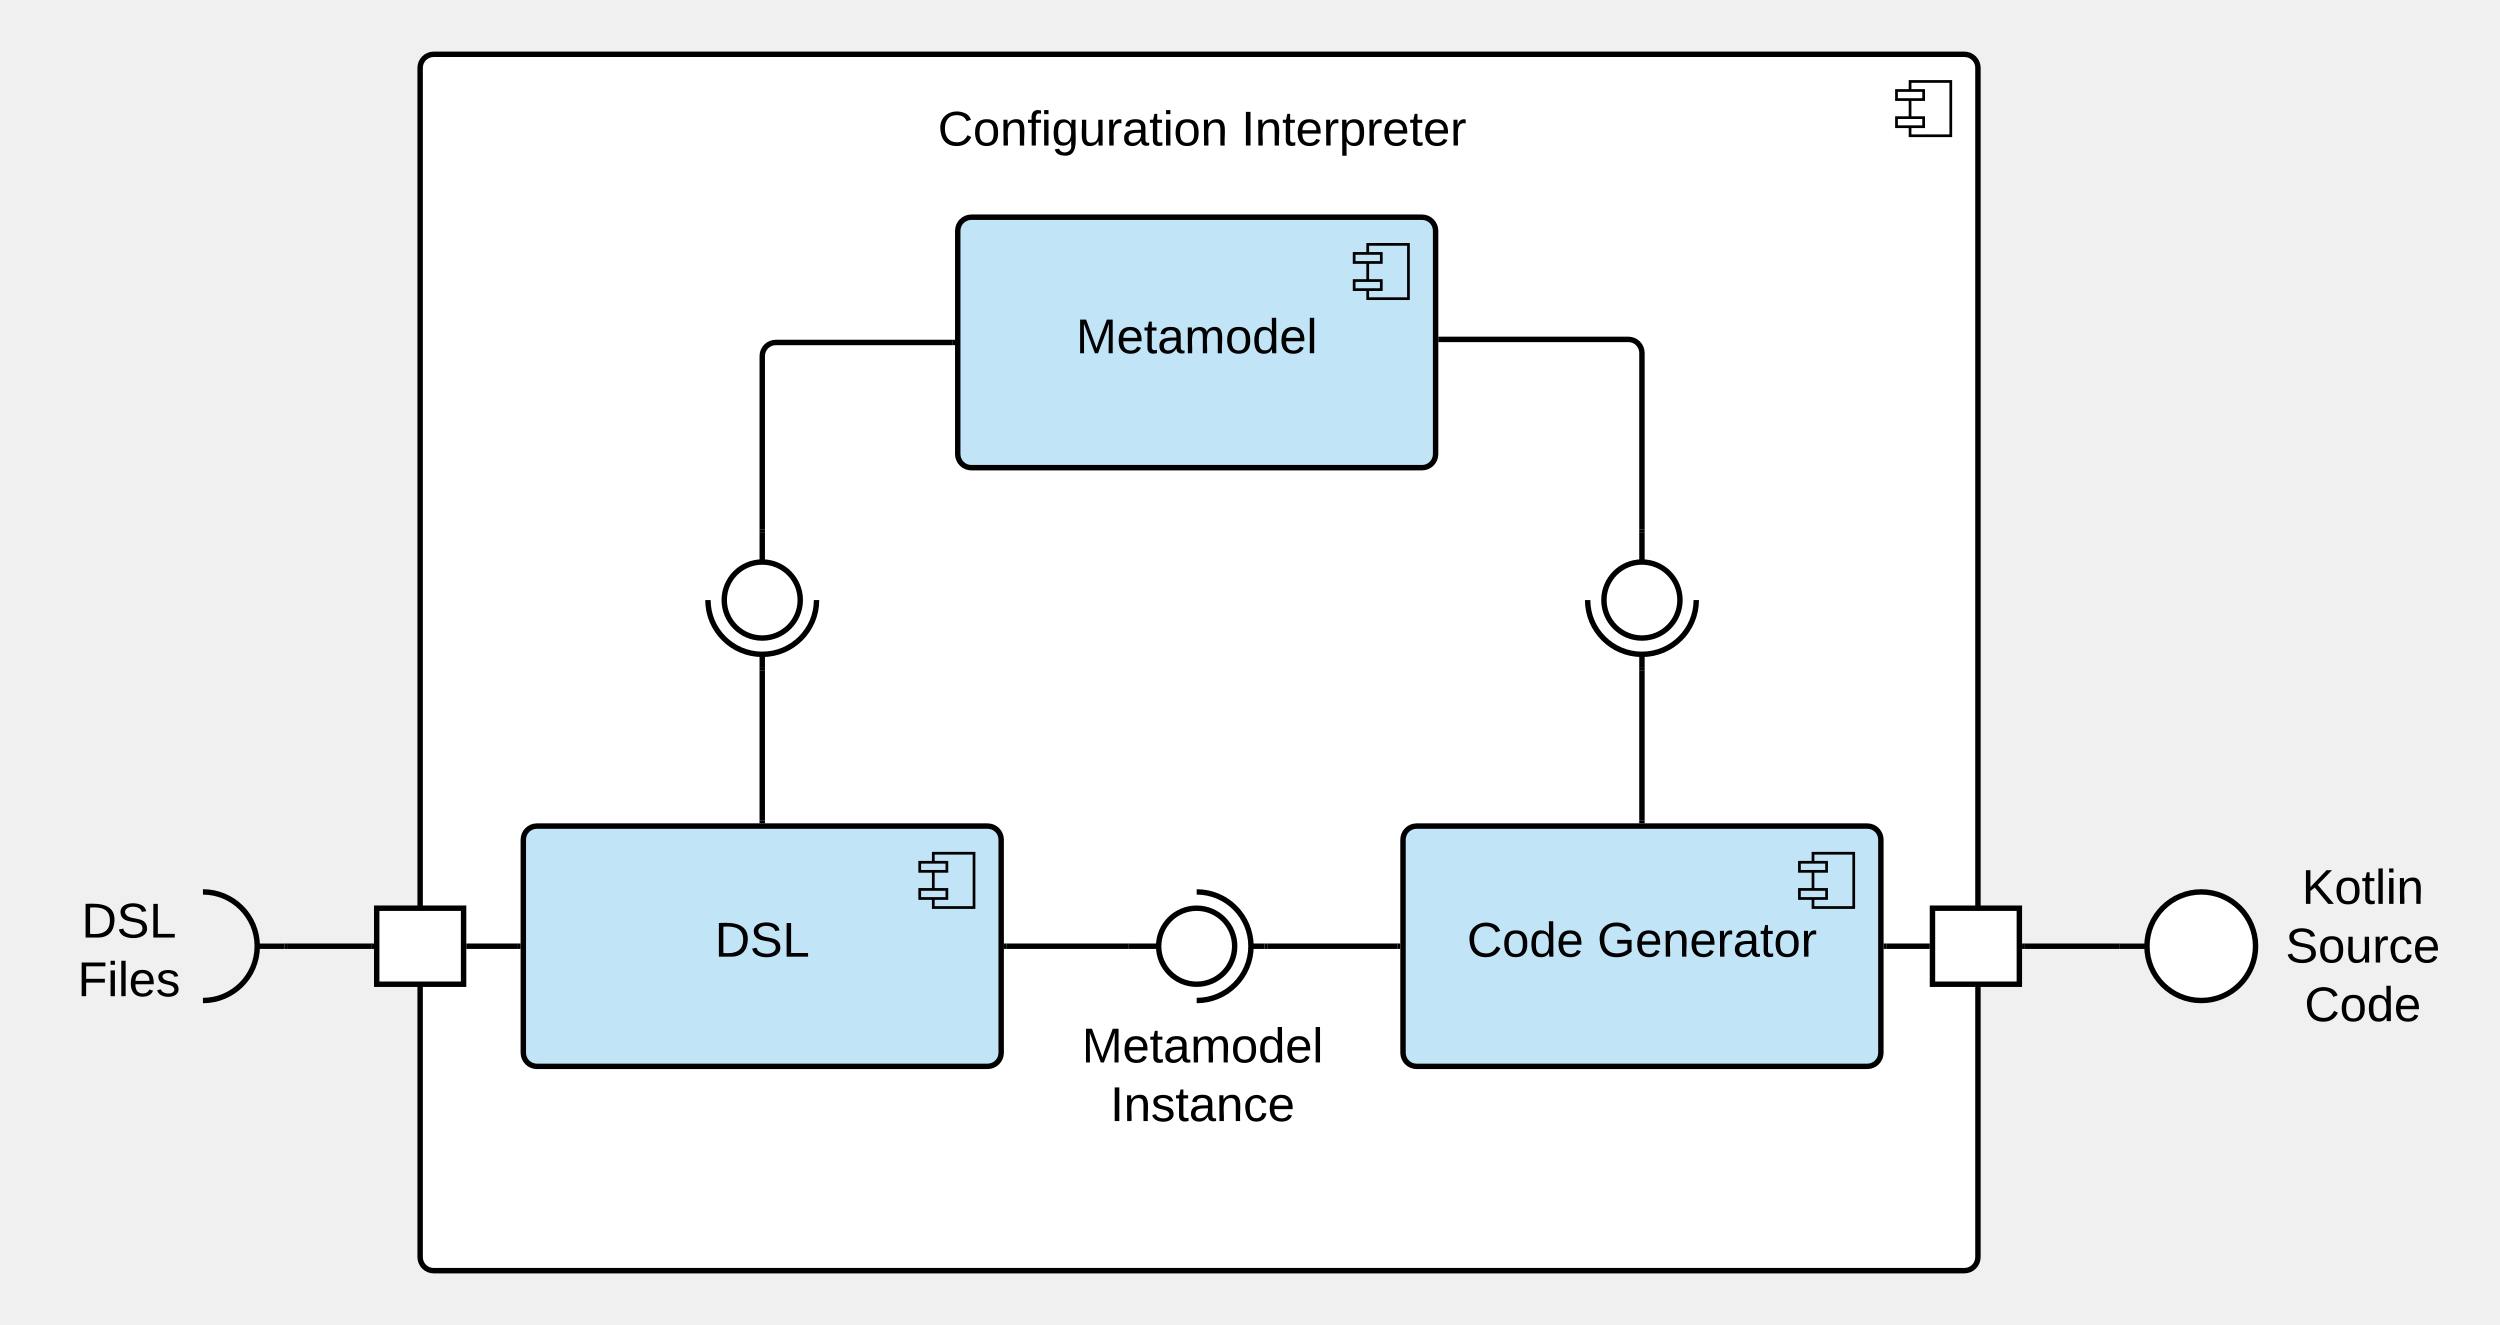
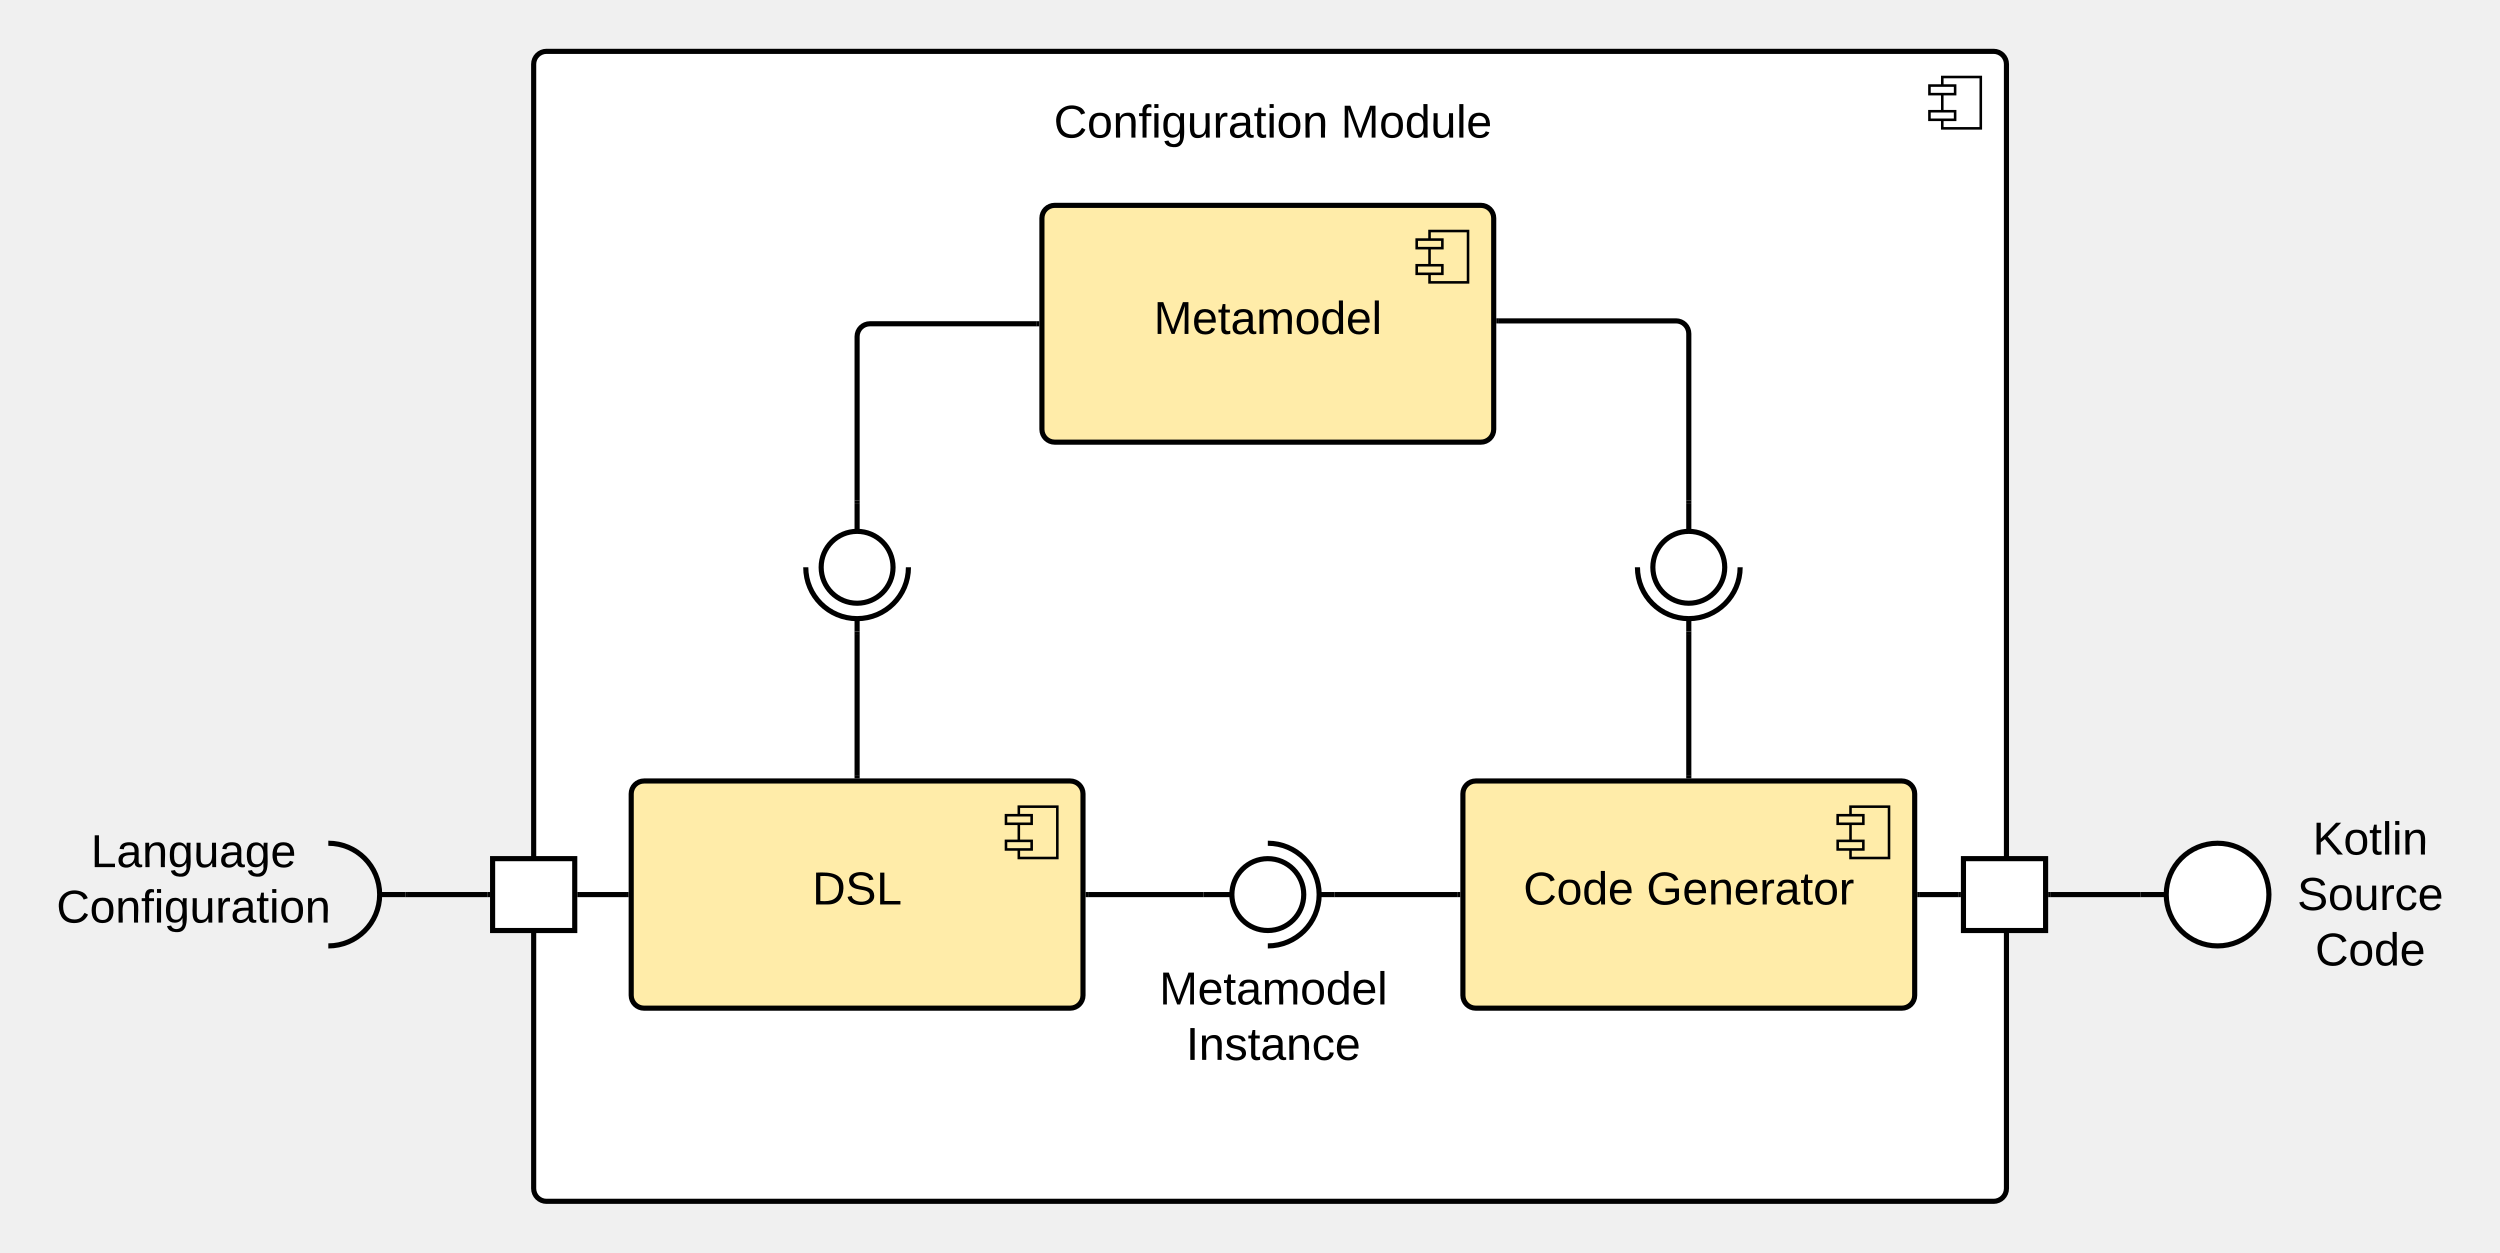
- <svg xmlns="http://www.w3.org/2000/svg" xmlns:ns1="lucid" xmlns:xlink="http://www.w3.org/1999/xlink" width="920.77" height="488">
-   <g transform="translate(-85.25687 -124)" ns1:page-tab-id="Vq7N_unJtlm6">
+ <svg xmlns="http://www.w3.org/2000/svg" xmlns:ns1="lucid" xmlns:xlink="http://www.w3.org/1999/xlink" width="973.92" height="488">
+   <g transform="translate(-32.1 -124)" ns1:page-tab-id="Vq7N_unJtlm6">
    <path d="M240 149c0-2.76 2.24-5 5-5h563.75c2.76 0 5 2.24 5 5v438c0 2.76-2.24 5-5 5H245c-2.76 0-5-2.24-5-5z" stroke="#000" stroke-width="2" fill="#fff" />
    <path d="M803.75 154h-15v20h15z" stroke="#000" fill="#fff" />
    <path d="M793.75 157.33h-10v3.34h10zm0 10h-10v3.34h10z" stroke="#000" fill="#fff" />
-     <path d="M105.26 457.5c0-2.76 2.24-5 5-5H155c2.76 0 5 2.24 5 5V495c0 2.76-2.24 5-5 5h-44.74c-2.76 0-5-2.24-5-5z" fill="none" />
-     <use xlink:href="#a" transform="matrix(1,0,0,1,105.2569,452.5027) translate(10.025 16.8)" />
-     <use xlink:href="#b" transform="matrix(1,0,0,1,105.2569,452.5027) translate(8.575 38.4)" />
-     <path d="M408 149c0-2.76 2.24-5 5-5h230c2.76 0 5 2.24 5 5v50c0 2.76-2.24 5-5 5H413c-2.76 0-5-2.24-5-5z" fill="none" />
-     <use xlink:href="#c" transform="matrix(1,0,0,1,408,144) translate(22.675 33.6)" />
-     <use xlink:href="#d" transform="matrix(1,0,0,1,408,144) translate(134.475 33.6)" />
-     <path d="M474.16 497.5c0-2.76 2.24-5 5-5h97.68c2.76 0 5 2.24 5 5v50c0 2.76-2.24 5-5 5h-97.68c-2.76 0-5-2.24-5-5z" fill="none" />
+     <path d="M80 445h54.74v47.5H80z" fill="none" />
+     <use xlink:href="#a" transform="matrix(1,0,0,1,80,445.0053) translate(-12.5 16.8)" />
+     <use xlink:href="#b" transform="matrix(1,0,0,1,80,445.0053) translate(-25.9 38.4)" />
+     <path d="M408 144h240v60H408z" fill="none" />
+     <use xlink:href="#c" transform="matrix(1,0,0,1,408,144) translate(34.65 33.6)" />
+     <use xlink:href="#d" transform="matrix(1,0,0,1,408,144) translate(146.45 33.6)" />
+     <path d="M474.16 492.5h107.68v60H474.16z" fill="none" />
    <use xlink:href="#e" transform="matrix(1,0,0,1,474.1577,492.5027) translate(9.575 22.8)" />
    <use xlink:href="#f" transform="matrix(1,0,0,1,474.1577,492.5027) translate(20 44.4)" />
-     <path d="M278 433.25c0-2.76 2.24-5 5-5h166c2.76 0 5 2.24 5 5v78.5c0 2.76-2.24 5-5 5H283c-2.76 0-5-2.24-5-5z" stroke="#000" stroke-width="2" fill="#c1e4f7" />
-     <path d="M444 438.25h-15v20h15z" stroke="#000" fill="#c1e4f7" />
-     <path d="M434 441.58h-10v3.34h10zm0 10h-10v3.34h10z" stroke="#000" fill="#c1e4f7" />
+     <path d="M278 433.25c0-2.76 2.24-5 5-5h166c2.76 0 5 2.24 5 5v78.5c0 2.76-2.24 5-5 5H283c-2.76 0-5-2.24-5-5z" stroke="#000" stroke-width="2" fill="#ffeca9" />
+     <path d="M444 438.25h-15v20h15z" stroke="#000" fill="#ffeca9" />
+     <path d="M434 441.58h-10v3.34h10zm0 10h-10v3.34h10z" stroke="#000" fill="#ffeca9" />
    <use xlink:href="#g" transform="matrix(1,0,0,1,298.0013,428.25) translate(50.525 48.1)" />
-     <path d="M602 433.25c0-2.76 2.24-5 5-5h166c2.76 0 5 2.24 5 5v78.5c0 2.76-2.24 5-5 5H607c-2.76 0-5-2.24-5-5z" stroke="#000" stroke-width="2" fill="#c1e4f7" />
-     <path d="M768 438.25h-15v20h15z" stroke="#000" fill="#c1e4f7" />
-     <path d="M758 441.58h-10v3.34h10zm0 10h-10v3.34h10z" stroke="#000" fill="#c1e4f7" />
+     <path d="M602 433.25c0-2.76 2.24-5 5-5h166c2.76 0 5 2.24 5 5v78.5c0 2.76-2.24 5-5 5H607c-2.76 0-5-2.24-5-5z" stroke="#000" stroke-width="2" fill="#ffeca9" />
+     <path d="M768 438.25h-15v20h15z" stroke="#000" fill="#ffeca9" />
+     <path d="M758 441.58h-10v3.34h10zm0 10h-10v3.34h10z" stroke="#000" fill="#ffeca9" />
    <use xlink:href="#h" transform="matrix(1,0,0,1,621.9987,428.25) translate(3.575 48.1)" />
    <use xlink:href="#i" transform="matrix(1,0,0,1,621.9987,428.25) translate(51.525 48.1)" />
-     <path d="M438 209c0-2.76 2.24-5 5-5h166c2.76 0 5 2.24 5 5v82.25c0 2.76-2.24 5-5 5H443c-2.76 0-5-2.24-5-5z" stroke="#000" stroke-width="2" fill="#c1e4f7" />
-     <path d="M604 214h-15v20h15z" stroke="#000" fill="#c1e4f7" />
-     <path d="M594 217.33h-10v3.34h10zm0 10h-10v3.34h10z" stroke="#000" fill="#c1e4f7" />
+     <path d="M438 209c0-2.76 2.24-5 5-5h166c2.76 0 5 2.24 5 5v82.25c0 2.76-2.24 5-5 5H443c-2.76 0-5-2.24-5-5z" stroke="#000" stroke-width="2" fill="#ffeca9" />
+     <path d="M604 214h-15v20h15z" stroke="#000" fill="#ffeca9" />
+     <path d="M594 217.33h-10v3.34h10zm0 10h-10v3.34h10z" stroke="#000" fill="#ffeca9" />
    <use xlink:href="#j" transform="matrix(1,0,0,1,457.9987,204) translate(23.575 50.1)" />
    <path d="M501 472.5h11M546 472.5h5" stroke="#000" stroke-width="2" fill="none" />
    <path d="M526 458.5c7.73 0 14 6.27 14 14s-6.27 14-14 14-14-6.27-14-14 6.27-14 14-14z" stroke="#000" stroke-width="2" fill="#fff" />
    <path d="M526 492.5c11.04 0 20-8.95 20-20 0-11.04-8.96-20-20-20" stroke="#000" stroke-width="2" fill="none" />
    <path d="M501 472.5c0-.44.36-.8.8-.8h9.4c.44 0 .8.36.8.8 0 .44-.36.8-.8.8h-9.4c-.44 0-.8-.36-.8-.8z" fill="none" />
    <path d="M690 320v11M690 365v5" stroke="#000" stroke-width="2" fill="none" />
    <path d="M704 345c0 7.73-6.27 14-14 14s-14-6.27-14-14 6.27-14 14-14 14 6.27 14 14z" stroke="#000" stroke-width="2" fill="#fff" />
    <path d="M670 345c0 11.05 8.95 20 20 20 11.04 0 20-8.95 20-20" stroke="#000" stroke-width="2" fill="none" />
    <path d="M690 320c.44 0 .8.36.8.8v9.4c0 .44-.36.8-.8.8-.44 0-.8-.36-.8-.8v-9.4c0-.44.36-.8.8-.8z" fill="none" />
    <path d="M616 249h69c2.76 0 5 2.24 5 5v65" stroke="#000" stroke-width="2" fill="none" />
    <path d="M616.02 250H615v-2h1.02zM689 320v-1.03h2V320z" />
    <path d="M690 426.25V371" stroke="#000" stroke-width="2" fill="none" />
    <path d="M691 427.25h-2v-1.03h2zM691 371.03h-2V370h2z" />
    <path d="M552 472.5h48" stroke="#000" stroke-width="2" fill="none" />
    <path d="M552.02 473.5H551v-2h-3 4.02zM601 473.5h-1.03v-2H601z" />
    <path d="M456 472.5h44" stroke="#000" stroke-width="2" fill="none" />
    <path d="M456.03 473.5H455v-2h1.03zM501 473.5h-1.03v-2H501z" />
    <path d="M366 320v11M366 365v5" stroke="#000" stroke-width="2" fill="none" />
    <path d="M380 345c0 7.73-6.27 14-14 14s-14-6.27-14-14 6.27-14 14-14 14 6.27 14 14z" stroke="#000" stroke-width="2" fill="#fff" />
    <path d="M346 345c0 11.05 8.95 20 20 20 11.04 0 20-8.95 20-20" stroke="#000" stroke-width="2" fill="none" />
    <path d="M366 320c.44 0 .8.36.8.8v9.4c0 .44-.36.8-.8.8-.44 0-.8-.36-.8-.8v-9.4c0-.44.36-.8.8-.8z" fill="none" />
    <path d="M436 250.13h-65c-2.76 0-5 2.23-5 5V319" stroke="#000" stroke-width="2" fill="none" />
    <path d="M437 251.13h-1.03v-2H437zM365 320v-1.03h2V320z" />
    <path d="M366 371v55.25" stroke="#000" stroke-width="2" fill="none" />
    <path d="M367 371.03h-2V370h2v-3zM367 427.25h-2v-1.03h2z" />
    <path d="M180 472.5h10m-30-20c11.05 0 20 8.96 20 20 0 11.05-8.95 20-20 20" stroke="#000" stroke-width="2" fill="none" />
    <path d="M160 452.5c11.05 0 20 8.96 20 20 0 11.05-8.95 20-20 20zM180 472.5c0-.44.36-.8.8-.8h8.4c.44 0 .8.36.8.8 0 .44-.36.8-.8.8h-8.4c-.44 0-.8-.36-.8-.8z" fill="none" />
    <path d="M258 472.5h18" stroke="#000" stroke-width="2" fill="none" />
    <path d="M258.03 473.5H257v-2h1.03zM277 473.5h-1.02v-2H277z" />
    <path d="M191 472.5h31" stroke="#000" stroke-width="2" fill="none" />
    <path d="M191.03 473.5H187h3v-2h1.03zM223 473.5h-1.03v-2H223z" />
    <path d="M866 472.5h10m40 0c0 11.05-8.95 20-20 20s-20-8.95-20-20c0-11.04 8.95-20 20-20s20 8.96 20 20z" stroke="#000" stroke-width="2" fill="#fff" />
    <path d="M866 471.7h10v1.6h-10z" fill="none" />
    <path d="M795 472.5h-15" stroke="#000" stroke-width="2" fill="none" />
    <path d="M796 473.5h-1.03v-2H796zM780.02 473.5H779v-2h1.02z" />
    <path d="M865 472.5h-34" stroke="#000" stroke-width="2" fill="none" />
    <path d="M866 473.5h-1.03v-2H866zM831.02 473.5H830v-2h1.02z" />
    <path d="M224 458.5h32v28h-32zM797 458.5h32v28h-32z" stroke="#000" stroke-width="2" fill="#fff" />
    <path d="M928 447.5c0-2.76 2.24-5 5-5h44.74c2.76 0 5 2.24 5 5v50c0 2.76-2.24 5-5 5H933c-2.76 0-5-2.24-5-5z" fill="none" />
    <g>
      <use xlink:href="#k" transform="matrix(1,0,0,1,928,442.5027) translate(5.05 14.4)" />
      <use xlink:href="#l" transform="matrix(1,0,0,1,928,442.5027) translate(-0.975 36)" />
      <use xlink:href="#m" transform="matrix(1,0,0,1,928,442.5027) translate(6.025 57.6)" />
    </g>
    <defs>
-       <path d="M30-248c118-7 216 8 213 122C240-48 200 0 122 0H30v-248zM63-27c89 8 146-16 146-99s-60-101-146-95v194" id="n" />
-       <path d="M185-189c-5-48-123-54-124 2 14 75 158 14 163 119 3 78-121 87-175 55-17-10-28-26-33-46l33-7c5 56 141 63 141-1 0-78-155-14-162-118-5-82 145-84 179-34 5 7 8 16 11 25" id="o" />
-       <path d="M30 0v-248h33v221h125V0H30" id="p" />
+       <path d="M30 0v-248h33v221h125V0H30" id="n" />
+       <path d="M141-36C126-15 110 5 73 4 37 3 15-17 15-53c-1-64 63-63 125-63 3-35-9-54-41-54-24 1-41 7-42 31l-33-3c5-37 33-52 76-52 45 0 72 20 72 64v82c-1 20 7 32 28 27v20c-31 9-61-2-59-35zM48-53c0 20 12 33 32 33 41-3 63-29 60-74-43 2-92-5-92 41" id="o" />
+       <path d="M117-194c89-4 53 116 60 194h-32v-121c0-31-8-49-39-48C34-167 62-67 57 0H25l-1-190h30c1 10-1 24 2 32 11-22 29-35 61-36" id="p" />
+       <path d="M177-190C167-65 218 103 67 71c-23-6-38-20-44-43l32-5c15 47 100 32 89-28v-30C133-14 115 1 83 1 29 1 15-40 15-95c0-56 16-97 71-98 29-1 48 16 59 35 1-10 0-23 2-32h30zM94-22c36 0 50-32 50-73 0-42-14-75-50-75-39 0-46 34-46 75s6 73 46 73" id="q" />
+       <path d="M84 4C-5 8 30-112 23-190h32v120c0 31 7 50 39 49 72-2 45-101 50-169h31l1 190h-30c-1-10 1-25-2-33-11 22-28 36-60 37" id="r" />
+       <path d="M100-194c63 0 86 42 84 106H49c0 40 14 67 53 68 26 1 43-12 49-29l28 8c-11 28-37 45-77 45C44 4 14-33 15-96c1-61 26-98 85-98zm52 81c6-60-76-77-97-28-3 7-6 17-6 28h103" id="s" />
      <g id="a">
        <use transform="matrix(0.05,0,0,0.05,0,0)" xlink:href="#n" />
-         <use transform="matrix(0.05,0,0,0.05,12.95,0)" xlink:href="#o" />
-         <use transform="matrix(0.05,0,0,0.05,24.95,0)" xlink:href="#p" />
-       </g>
-       <path d="M63-220v92h138v28H63V0H30v-248h175v28H63" id="q" />
-       <path d="M24-231v-30h32v30H24zM24 0v-190h32V0H24" id="r" />
-       <path d="M24 0v-261h32V0H24" id="s" />
-       <path d="M100-194c63 0 86 42 84 106H49c0 40 14 67 53 68 26 1 43-12 49-29l28 8c-11 28-37 45-77 45C44 4 14-33 15-96c1-61 26-98 85-98zm52 81c6-60-76-77-97-28-3 7-6 17-6 28h103" id="t" />
-       <path d="M135-143c-3-34-86-38-87 0 15 53 115 12 119 90S17 21 10-45l28-5c4 36 97 45 98 0-10-56-113-15-118-90-4-57 82-63 122-42 12 7 21 19 24 35" id="u" />
+         <use transform="matrix(0.05,0,0,0.05,10,0)" xlink:href="#o" />
+         <use transform="matrix(0.05,0,0,0.05,20,0)" xlink:href="#p" />
+         <use transform="matrix(0.05,0,0,0.05,30,0)" xlink:href="#q" />
+         <use transform="matrix(0.05,0,0,0.05,40,0)" xlink:href="#r" />
+         <use transform="matrix(0.05,0,0,0.05,50,0)" xlink:href="#o" />
+         <use transform="matrix(0.05,0,0,0.05,60,0)" xlink:href="#q" />
+         <use transform="matrix(0.05,0,0,0.05,70,0)" xlink:href="#s" />
+       </g>
+       <path d="M212-179c-10-28-35-45-73-45-59 0-87 40-87 99 0 60 29 101 89 101 43 0 62-24 78-52l27 14C228-24 195 4 139 4 59 4 22-46 18-125c-6-104 99-153 187-111 19 9 31 26 39 46" id="t" />
+       <path d="M100-194c62-1 85 37 85 99 1 63-27 99-86 99S16-35 15-95c0-66 28-99 85-99zM99-20c44 1 53-31 53-75 0-43-8-75-51-75s-53 32-53 75 10 74 51 75" id="u" />
+       <path d="M101-234c-31-9-42 10-38 44h38v23H63V0H32v-167H5v-23h27c-7-52 17-82 69-68v24" id="v" />
+       <path d="M24-231v-30h32v30H24zM24 0v-190h32V0H24" id="w" />
+       <path d="M114-163C36-179 61-72 57 0H25l-1-190h30c1 12-1 29 2 39 6-27 23-49 58-41v29" id="x" />
+       <path d="M59-47c-2 24 18 29 38 22v24C64 9 27 4 27-40v-127H5v-23h24l9-43h21v43h35v23H59v120" id="y" />
      <g id="b">
-         <use transform="matrix(0.05,0,0,0.05,0,0)" xlink:href="#q" />
-         <use transform="matrix(0.05,0,0,0.05,10.95,0)" xlink:href="#r" />
-         <use transform="matrix(0.05,0,0,0.05,14.9,0)" xlink:href="#s" />
-         <use transform="matrix(0.05,0,0,0.05,18.85,0)" xlink:href="#t" />
-         <use transform="matrix(0.05,0,0,0.05,28.85,0)" xlink:href="#u" />
-       </g>
-       <path d="M212-179c-10-28-35-45-73-45-59 0-87 40-87 99 0 60 29 101 89 101 43 0 62-24 78-52l27 14C228-24 195 4 139 4 59 4 22-46 18-125c-6-104 99-153 187-111 19 9 31 26 39 46" id="v" />
-       <path d="M100-194c62-1 85 37 85 99 1 63-27 99-86 99S16-35 15-95c0-66 28-99 85-99zM99-20c44 1 53-31 53-75 0-43-8-75-51-75s-53 32-53 75 10 74 51 75" id="w" />
-       <path d="M117-194c89-4 53 116 60 194h-32v-121c0-31-8-49-39-48C34-167 62-67 57 0H25l-1-190h30c1 10-1 24 2 32 11-22 29-35 61-36" id="x" />
-       <path d="M101-234c-31-9-42 10-38 44h38v23H63V0H32v-167H5v-23h27c-7-52 17-82 69-68v24" id="y" />
-       <path d="M177-190C167-65 218 103 67 71c-23-6-38-20-44-43l32-5c15 47 100 32 89-28v-30C133-14 115 1 83 1 29 1 15-40 15-95c0-56 16-97 71-98 29-1 48 16 59 35 1-10 0-23 2-32h30zM94-22c36 0 50-32 50-73 0-42-14-75-50-75-39 0-46 34-46 75s6 73 46 73" id="z" />
-       <path d="M84 4C-5 8 30-112 23-190h32v120c0 31 7 50 39 49 72-2 45-101 50-169h31l1 190h-30c-1-10 1-25-2-33-11 22-28 36-60 37" id="A" />
-       <path d="M114-163C36-179 61-72 57 0H25l-1-190h30c1 12-1 29 2 39 6-27 23-49 58-41v29" id="B" />
-       <path d="M141-36C126-15 110 5 73 4 37 3 15-17 15-53c-1-64 63-63 125-63 3-35-9-54-41-54-24 1-41 7-42 31l-33-3c5-37 33-52 76-52 45 0 72 20 72 64v82c-1 20 7 32 28 27v20c-31 9-61-2-59-35zM48-53c0 20 12 33 32 33 41-3 63-29 60-74-43 2-92-5-92 41" id="C" />
-       <path d="M59-47c-2 24 18 29 38 22v24C64 9 27 4 27-40v-127H5v-23h24l9-43h21v43h35v23H59v120" id="D" />
+         <use transform="matrix(0.05,0,0,0.05,0,0)" xlink:href="#t" />
+         <use transform="matrix(0.05,0,0,0.05,12.95,0)" xlink:href="#u" />
+         <use transform="matrix(0.05,0,0,0.05,22.95,0)" xlink:href="#p" />
+         <use transform="matrix(0.05,0,0,0.05,32.95,0)" xlink:href="#v" />
+         <use transform="matrix(0.05,0,0,0.05,37.95,0)" xlink:href="#w" />
+         <use transform="matrix(0.05,0,0,0.05,41.9,0)" xlink:href="#q" />
+         <use transform="matrix(0.05,0,0,0.05,51.9,0)" xlink:href="#r" />
+         <use transform="matrix(0.05,0,0,0.05,61.9,0)" xlink:href="#x" />
+         <use transform="matrix(0.05,0,0,0.05,67.85,0)" xlink:href="#o" />
+         <use transform="matrix(0.05,0,0,0.05,77.85,0)" xlink:href="#y" />
+         <use transform="matrix(0.05,0,0,0.05,82.85,0)" xlink:href="#w" />
+         <use transform="matrix(0.05,0,0,0.05,86.8,0)" xlink:href="#u" />
+         <use transform="matrix(0.05,0,0,0.05,96.8,0)" xlink:href="#p" />
+       </g>
      <g id="c">
-         <use transform="matrix(0.05,0,0,0.05,0,0)" xlink:href="#v" />
-         <use transform="matrix(0.05,0,0,0.05,12.95,0)" xlink:href="#w" />
-         <use transform="matrix(0.05,0,0,0.05,22.95,0)" xlink:href="#x" />
-         <use transform="matrix(0.05,0,0,0.05,32.95,0)" xlink:href="#y" />
-         <use transform="matrix(0.05,0,0,0.05,37.95,0)" xlink:href="#r" />
-         <use transform="matrix(0.05,0,0,0.05,41.9,0)" xlink:href="#z" />
-         <use transform="matrix(0.05,0,0,0.05,51.9,0)" xlink:href="#A" />
-         <use transform="matrix(0.05,0,0,0.05,61.9,0)" xlink:href="#B" />
-         <use transform="matrix(0.05,0,0,0.05,67.85,0)" xlink:href="#C" />
-         <use transform="matrix(0.05,0,0,0.05,77.85,0)" xlink:href="#D" />
-         <use transform="matrix(0.05,0,0,0.05,82.85,0)" xlink:href="#r" />
-         <use transform="matrix(0.05,0,0,0.05,86.8,0)" xlink:href="#w" />
-         <use transform="matrix(0.05,0,0,0.05,96.8,0)" xlink:href="#x" />
-       </g>
-       <path d="M33 0v-248h34V0H33" id="E" />
-       <path d="M115-194c55 1 70 41 70 98S169 2 115 4C84 4 66-9 55-30l1 105H24l-1-265h31l2 30c10-21 28-34 59-34zm-8 174c40 0 45-34 45-75s-6-73-45-74c-42 0-51 32-51 76 0 43 10 73 51 73" id="F" />
+         <use transform="matrix(0.05,0,0,0.05,0,0)" xlink:href="#t" />
+         <use transform="matrix(0.05,0,0,0.05,12.95,0)" xlink:href="#u" />
+         <use transform="matrix(0.05,0,0,0.05,22.95,0)" xlink:href="#p" />
+         <use transform="matrix(0.05,0,0,0.05,32.95,0)" xlink:href="#v" />
+         <use transform="matrix(0.05,0,0,0.05,37.95,0)" xlink:href="#w" />
+         <use transform="matrix(0.05,0,0,0.05,41.9,0)" xlink:href="#q" />
+         <use transform="matrix(0.05,0,0,0.05,51.9,0)" xlink:href="#r" />
+         <use transform="matrix(0.05,0,0,0.05,61.9,0)" xlink:href="#x" />
+         <use transform="matrix(0.05,0,0,0.05,67.85,0)" xlink:href="#o" />
+         <use transform="matrix(0.05,0,0,0.05,77.85,0)" xlink:href="#y" />
+         <use transform="matrix(0.05,0,0,0.05,82.85,0)" xlink:href="#w" />
+         <use transform="matrix(0.05,0,0,0.05,86.8,0)" xlink:href="#u" />
+         <use transform="matrix(0.05,0,0,0.05,96.8,0)" xlink:href="#p" />
+       </g>
+       <path d="M240 0l2-218c-23 76-54 145-80 218h-23L58-218 59 0H30v-248h44l77 211c21-75 51-140 76-211h43V0h-30" id="z" />
+       <path d="M85-194c31 0 48 13 60 33l-1-100h32l1 261h-30c-2-10 0-23-3-31C134-8 116 4 85 4 32 4 16-35 15-94c0-66 23-100 70-100zm9 24c-40 0-46 34-46 75 0 40 6 74 45 74 42 0 51-32 51-76 0-42-9-74-50-73" id="A" />
+       <path d="M24 0v-261h32V0H24" id="B" />
      <g id="d">
-         <use transform="matrix(0.05,0,0,0.05,0,0)" xlink:href="#E" />
-         <use transform="matrix(0.05,0,0,0.05,5,0)" xlink:href="#x" />
-         <use transform="matrix(0.05,0,0,0.05,15,0)" xlink:href="#D" />
-         <use transform="matrix(0.05,0,0,0.05,20,0)" xlink:href="#t" />
-         <use transform="matrix(0.05,0,0,0.05,30,0)" xlink:href="#B" />
-         <use transform="matrix(0.05,0,0,0.05,35.95,0)" xlink:href="#F" />
-         <use transform="matrix(0.05,0,0,0.05,45.95,0)" xlink:href="#B" />
-         <use transform="matrix(0.05,0,0,0.05,51.9,0)" xlink:href="#t" />
-         <use transform="matrix(0.05,0,0,0.05,61.9,0)" xlink:href="#D" />
-         <use transform="matrix(0.05,0,0,0.05,66.9,0)" xlink:href="#t" />
-         <use transform="matrix(0.05,0,0,0.05,76.9,0)" xlink:href="#B" />
-       </g>
-       <path d="M240 0l2-218c-23 76-54 145-80 218h-23L58-218 59 0H30v-248h44l77 211c21-75 51-140 76-211h43V0h-30" id="G" />
-       <path d="M210-169c-67 3-38 105-44 169h-31v-121c0-29-5-50-35-48C34-165 62-65 56 0H25l-1-190h30c1 10-1 24 2 32 10-44 99-50 107 0 11-21 27-35 58-36 85-2 47 119 55 194h-31v-121c0-29-5-49-35-48" id="H" />
-       <path d="M85-194c31 0 48 13 60 33l-1-100h32l1 261h-30c-2-10 0-23-3-31C134-8 116 4 85 4 32 4 16-35 15-94c0-66 23-100 70-100zm9 24c-40 0-46 34-46 75 0 40 6 74 45 74 42 0 51-32 51-76 0-42-9-74-50-73" id="I" />
+         <use transform="matrix(0.05,0,0,0.05,0,0)" xlink:href="#z" />
+         <use transform="matrix(0.05,0,0,0.05,14.95,0)" xlink:href="#u" />
+         <use transform="matrix(0.05,0,0,0.05,24.95,0)" xlink:href="#A" />
+         <use transform="matrix(0.05,0,0,0.05,34.95,0)" xlink:href="#r" />
+         <use transform="matrix(0.05,0,0,0.05,44.95,0)" xlink:href="#B" />
+         <use transform="matrix(0.05,0,0,0.05,48.9,0)" xlink:href="#s" />
+       </g>
+       <path d="M210-169c-67 3-38 105-44 169h-31v-121c0-29-5-50-35-48C34-165 62-65 56 0H25l-1-190h30c1 10-1 24 2 32 10-44 99-50 107 0 11-21 27-35 58-36 85-2 47 119 55 194h-31v-121c0-29-5-49-35-48" id="C" />
      <g id="e">
+         <use transform="matrix(0.05,0,0,0.05,0,0)" xlink:href="#z" />
+         <use transform="matrix(0.05,0,0,0.05,14.95,0)" xlink:href="#s" />
+         <use transform="matrix(0.05,0,0,0.05,24.95,0)" xlink:href="#y" />
+         <use transform="matrix(0.05,0,0,0.05,29.95,0)" xlink:href="#o" />
+         <use transform="matrix(0.05,0,0,0.05,39.95,0)" xlink:href="#C" />
+         <use transform="matrix(0.05,0,0,0.05,54.9,0)" xlink:href="#u" />
+         <use transform="matrix(0.05,0,0,0.05,64.9,0)" xlink:href="#A" />
+         <use transform="matrix(0.05,0,0,0.05,74.9,0)" xlink:href="#s" />
+         <use transform="matrix(0.05,0,0,0.05,84.9,0)" xlink:href="#B" />
+       </g>
+       <path d="M33 0v-248h34V0H33" id="D" />
+       <path d="M135-143c-3-34-86-38-87 0 15 53 115 12 119 90S17 21 10-45l28-5c4 36 97 45 98 0-10-56-113-15-118-90-4-57 82-63 122-42 12 7 21 19 24 35" id="E" />
+       <path d="M96-169c-40 0-48 33-48 73s9 75 48 75c24 0 41-14 43-38l32 2c-6 37-31 61-74 61-59 0-76-41-82-99-10-93 101-131 147-64 4 7 5 14 7 22l-32 3c-4-21-16-35-41-35" id="F" />
+       <g id="f">
+         <use transform="matrix(0.05,0,0,0.05,0,0)" xlink:href="#D" />
+         <use transform="matrix(0.05,0,0,0.05,5,0)" xlink:href="#p" />
+         <use transform="matrix(0.05,0,0,0.05,15,0)" xlink:href="#E" />
+         <use transform="matrix(0.05,0,0,0.05,24,0)" xlink:href="#y" />
+         <use transform="matrix(0.05,0,0,0.05,29,0)" xlink:href="#o" />
+         <use transform="matrix(0.05,0,0,0.05,39,0)" xlink:href="#p" />
+         <use transform="matrix(0.05,0,0,0.05,49,0)" xlink:href="#F" />
+         <use transform="matrix(0.05,0,0,0.05,58,0)" xlink:href="#s" />
+       </g>
+       <path d="M30-248c118-7 216 8 213 122C240-48 200 0 122 0H30v-248zM63-27c89 8 146-16 146-99s-60-101-146-95v194" id="G" />
+       <path d="M185-189c-5-48-123-54-124 2 14 75 158 14 163 119 3 78-121 87-175 55-17-10-28-26-33-46l33-7c5 56 141 63 141-1 0-78-155-14-162-118-5-82 145-84 179-34 5 7 8 16 11 25" id="H" />
+       <g id="g">
        <use transform="matrix(0.05,0,0,0.05,0,0)" xlink:href="#G" />
-         <use transform="matrix(0.05,0,0,0.05,14.95,0)" xlink:href="#t" />
-         <use transform="matrix(0.05,0,0,0.05,24.95,0)" xlink:href="#D" />
-         <use transform="matrix(0.05,0,0,0.05,29.95,0)" xlink:href="#C" />
-         <use transform="matrix(0.05,0,0,0.05,39.95,0)" xlink:href="#H" />
-         <use transform="matrix(0.05,0,0,0.05,54.9,0)" xlink:href="#w" />
-         <use transform="matrix(0.05,0,0,0.05,64.9,0)" xlink:href="#I" />
-         <use transform="matrix(0.05,0,0,0.05,74.9,0)" xlink:href="#t" />
-         <use transform="matrix(0.05,0,0,0.05,84.9,0)" xlink:href="#s" />
-       </g>
-       <path d="M96-169c-40 0-48 33-48 73s9 75 48 75c24 0 41-14 43-38l32 2c-6 37-31 61-74 61-59 0-76-41-82-99-10-93 101-131 147-64 4 7 5 14 7 22l-32 3c-4-21-16-35-41-35" id="J" />
-       <g id="f">
-         <use transform="matrix(0.05,0,0,0.05,0,0)" xlink:href="#E" />
-         <use transform="matrix(0.05,0,0,0.05,5,0)" xlink:href="#x" />
-         <use transform="matrix(0.05,0,0,0.05,15,0)" xlink:href="#u" />
-         <use transform="matrix(0.05,0,0,0.05,24,0)" xlink:href="#D" />
-         <use transform="matrix(0.05,0,0,0.05,29,0)" xlink:href="#C" />
-         <use transform="matrix(0.05,0,0,0.05,39,0)" xlink:href="#x" />
-         <use transform="matrix(0.05,0,0,0.05,49,0)" xlink:href="#J" />
-         <use transform="matrix(0.05,0,0,0.05,58,0)" xlink:href="#t" />
-       </g>
-       <g id="g">
-         <use transform="matrix(0.05,0,0,0.05,0,0)" xlink:href="#n" />
-         <use transform="matrix(0.05,0,0,0.05,12.95,0)" xlink:href="#o" />
-         <use transform="matrix(0.05,0,0,0.05,24.95,0)" xlink:href="#p" />
+         <use transform="matrix(0.05,0,0,0.05,12.95,0)" xlink:href="#H" />
+         <use transform="matrix(0.05,0,0,0.05,24.95,0)" xlink:href="#n" />
      </g>
      <g id="h">
-         <use transform="matrix(0.05,0,0,0.05,0,0)" xlink:href="#v" />
-         <use transform="matrix(0.05,0,0,0.05,12.95,0)" xlink:href="#w" />
-         <use transform="matrix(0.05,0,0,0.05,22.95,0)" xlink:href="#I" />
-         <use transform="matrix(0.05,0,0,0.05,32.95,0)" xlink:href="#t" />
-       </g>
-       <path d="M143 4C61 4 22-44 18-125c-5-107 100-154 193-111 17 8 29 25 37 43l-32 9c-13-25-37-40-76-40-61 0-88 39-88 99 0 61 29 100 91 101 35 0 62-11 79-27v-45h-74v-28h105v86C228-13 192 4 143 4" id="K" />
+         <use transform="matrix(0.05,0,0,0.05,0,0)" xlink:href="#t" />
+         <use transform="matrix(0.05,0,0,0.05,12.95,0)" xlink:href="#u" />
+         <use transform="matrix(0.05,0,0,0.05,22.95,0)" xlink:href="#A" />
+         <use transform="matrix(0.05,0,0,0.05,32.95,0)" xlink:href="#s" />
+       </g>
+       <path d="M143 4C61 4 22-44 18-125c-5-107 100-154 193-111 17 8 29 25 37 43l-32 9c-13-25-37-40-76-40-61 0-88 39-88 99 0 61 29 100 91 101 35 0 62-11 79-27v-45h-74v-28h105v86C228-13 192 4 143 4" id="I" />
      <g id="i">
-         <use transform="matrix(0.05,0,0,0.05,0,0)" xlink:href="#K" />
-         <use transform="matrix(0.05,0,0,0.05,14,0)" xlink:href="#t" />
-         <use transform="matrix(0.05,0,0,0.05,24,0)" xlink:href="#x" />
-         <use transform="matrix(0.05,0,0,0.05,34,0)" xlink:href="#t" />
-         <use transform="matrix(0.05,0,0,0.05,44,0)" xlink:href="#B" />
-         <use transform="matrix(0.05,0,0,0.05,49.95,0)" xlink:href="#C" />
-         <use transform="matrix(0.05,0,0,0.05,59.95,0)" xlink:href="#D" />
-         <use transform="matrix(0.05,0,0,0.05,64.95,0)" xlink:href="#w" />
-         <use transform="matrix(0.05,0,0,0.05,74.95,0)" xlink:href="#B" />
+         <use transform="matrix(0.05,0,0,0.05,0,0)" xlink:href="#I" />
+         <use transform="matrix(0.05,0,0,0.05,14,0)" xlink:href="#s" />
+         <use transform="matrix(0.05,0,0,0.05,24,0)" xlink:href="#p" />
+         <use transform="matrix(0.05,0,0,0.05,34,0)" xlink:href="#s" />
+         <use transform="matrix(0.05,0,0,0.05,44,0)" xlink:href="#x" />
+         <use transform="matrix(0.05,0,0,0.05,49.95,0)" xlink:href="#o" />
+         <use transform="matrix(0.05,0,0,0.05,59.95,0)" xlink:href="#y" />
+         <use transform="matrix(0.05,0,0,0.05,64.95,0)" xlink:href="#u" />
+         <use transform="matrix(0.05,0,0,0.05,74.95,0)" xlink:href="#x" />
      </g>
      <g id="j">
-         <use transform="matrix(0.05,0,0,0.05,0,0)" xlink:href="#G" />
-         <use transform="matrix(0.05,0,0,0.05,14.95,0)" xlink:href="#t" />
-         <use transform="matrix(0.05,0,0,0.05,24.95,0)" xlink:href="#D" />
-         <use transform="matrix(0.05,0,0,0.05,29.95,0)" xlink:href="#C" />
-         <use transform="matrix(0.05,0,0,0.05,39.95,0)" xlink:href="#H" />
-         <use transform="matrix(0.05,0,0,0.05,54.9,0)" xlink:href="#w" />
-         <use transform="matrix(0.05,0,0,0.05,64.9,0)" xlink:href="#I" />
-         <use transform="matrix(0.05,0,0,0.05,74.9,0)" xlink:href="#t" />
-         <use transform="matrix(0.05,0,0,0.05,84.9,0)" xlink:href="#s" />
-       </g>
-       <path d="M194 0L95-120 63-95V0H30v-248h33v124l119-124h40L117-140 236 0h-42" id="L" />
+         <use transform="matrix(0.05,0,0,0.05,0,0)" xlink:href="#z" />
+         <use transform="matrix(0.05,0,0,0.05,14.95,0)" xlink:href="#s" />
+         <use transform="matrix(0.05,0,0,0.05,24.95,0)" xlink:href="#y" />
+         <use transform="matrix(0.05,0,0,0.05,29.95,0)" xlink:href="#o" />
+         <use transform="matrix(0.05,0,0,0.05,39.95,0)" xlink:href="#C" />
+         <use transform="matrix(0.05,0,0,0.05,54.9,0)" xlink:href="#u" />
+         <use transform="matrix(0.05,0,0,0.05,64.9,0)" xlink:href="#A" />
+         <use transform="matrix(0.05,0,0,0.05,74.9,0)" xlink:href="#s" />
+         <use transform="matrix(0.05,0,0,0.05,84.9,0)" xlink:href="#B" />
+       </g>
+       <path d="M194 0L95-120 63-95V0H30v-248h33v124l119-124h40L117-140 236 0h-42" id="J" />
      <g id="k">
-         <use transform="matrix(0.05,0,0,0.05,0,0)" xlink:href="#L" />
-         <use transform="matrix(0.05,0,0,0.05,12,0)" xlink:href="#w" />
-         <use transform="matrix(0.05,0,0,0.05,22,0)" xlink:href="#D" />
-         <use transform="matrix(0.05,0,0,0.05,27,0)" xlink:href="#s" />
-         <use transform="matrix(0.05,0,0,0.05,30.95,0)" xlink:href="#r" />
-         <use transform="matrix(0.05,0,0,0.05,34.9,0)" xlink:href="#x" />
+         <use transform="matrix(0.05,0,0,0.05,0,0)" xlink:href="#J" />
+         <use transform="matrix(0.05,0,0,0.05,12,0)" xlink:href="#u" />
+         <use transform="matrix(0.05,0,0,0.05,22,0)" xlink:href="#y" />
+         <use transform="matrix(0.05,0,0,0.05,27,0)" xlink:href="#B" />
+         <use transform="matrix(0.05,0,0,0.05,30.95,0)" xlink:href="#w" />
+         <use transform="matrix(0.05,0,0,0.05,34.9,0)" xlink:href="#p" />
      </g>
      <g id="l">
-         <use transform="matrix(0.05,0,0,0.05,0,0)" xlink:href="#o" />
-         <use transform="matrix(0.05,0,0,0.05,12,0)" xlink:href="#w" />
-         <use transform="matrix(0.05,0,0,0.05,22,0)" xlink:href="#A" />
-         <use transform="matrix(0.05,0,0,0.05,32,0)" xlink:href="#B" />
-         <use transform="matrix(0.05,0,0,0.05,37.95,0)" xlink:href="#J" />
-         <use transform="matrix(0.05,0,0,0.05,46.95,0)" xlink:href="#t" />
+         <use transform="matrix(0.05,0,0,0.05,0,0)" xlink:href="#H" />
+         <use transform="matrix(0.05,0,0,0.05,12,0)" xlink:href="#u" />
+         <use transform="matrix(0.05,0,0,0.05,22,0)" xlink:href="#r" />
+         <use transform="matrix(0.05,0,0,0.05,32,0)" xlink:href="#x" />
+         <use transform="matrix(0.05,0,0,0.05,37.95,0)" xlink:href="#F" />
+         <use transform="matrix(0.05,0,0,0.05,46.95,0)" xlink:href="#s" />
      </g>
      <g id="m">
-         <use transform="matrix(0.05,0,0,0.05,0,0)" xlink:href="#v" />
-         <use transform="matrix(0.05,0,0,0.05,12.95,0)" xlink:href="#w" />
-         <use transform="matrix(0.05,0,0,0.05,22.95,0)" xlink:href="#I" />
-         <use transform="matrix(0.05,0,0,0.05,32.95,0)" xlink:href="#t" />
+         <use transform="matrix(0.05,0,0,0.05,0,0)" xlink:href="#t" />
+         <use transform="matrix(0.05,0,0,0.05,12.95,0)" xlink:href="#u" />
+         <use transform="matrix(0.05,0,0,0.05,22.95,0)" xlink:href="#A" />
+         <use transform="matrix(0.05,0,0,0.05,32.95,0)" xlink:href="#s" />
      </g>
    </defs>
  </g>
</svg>
